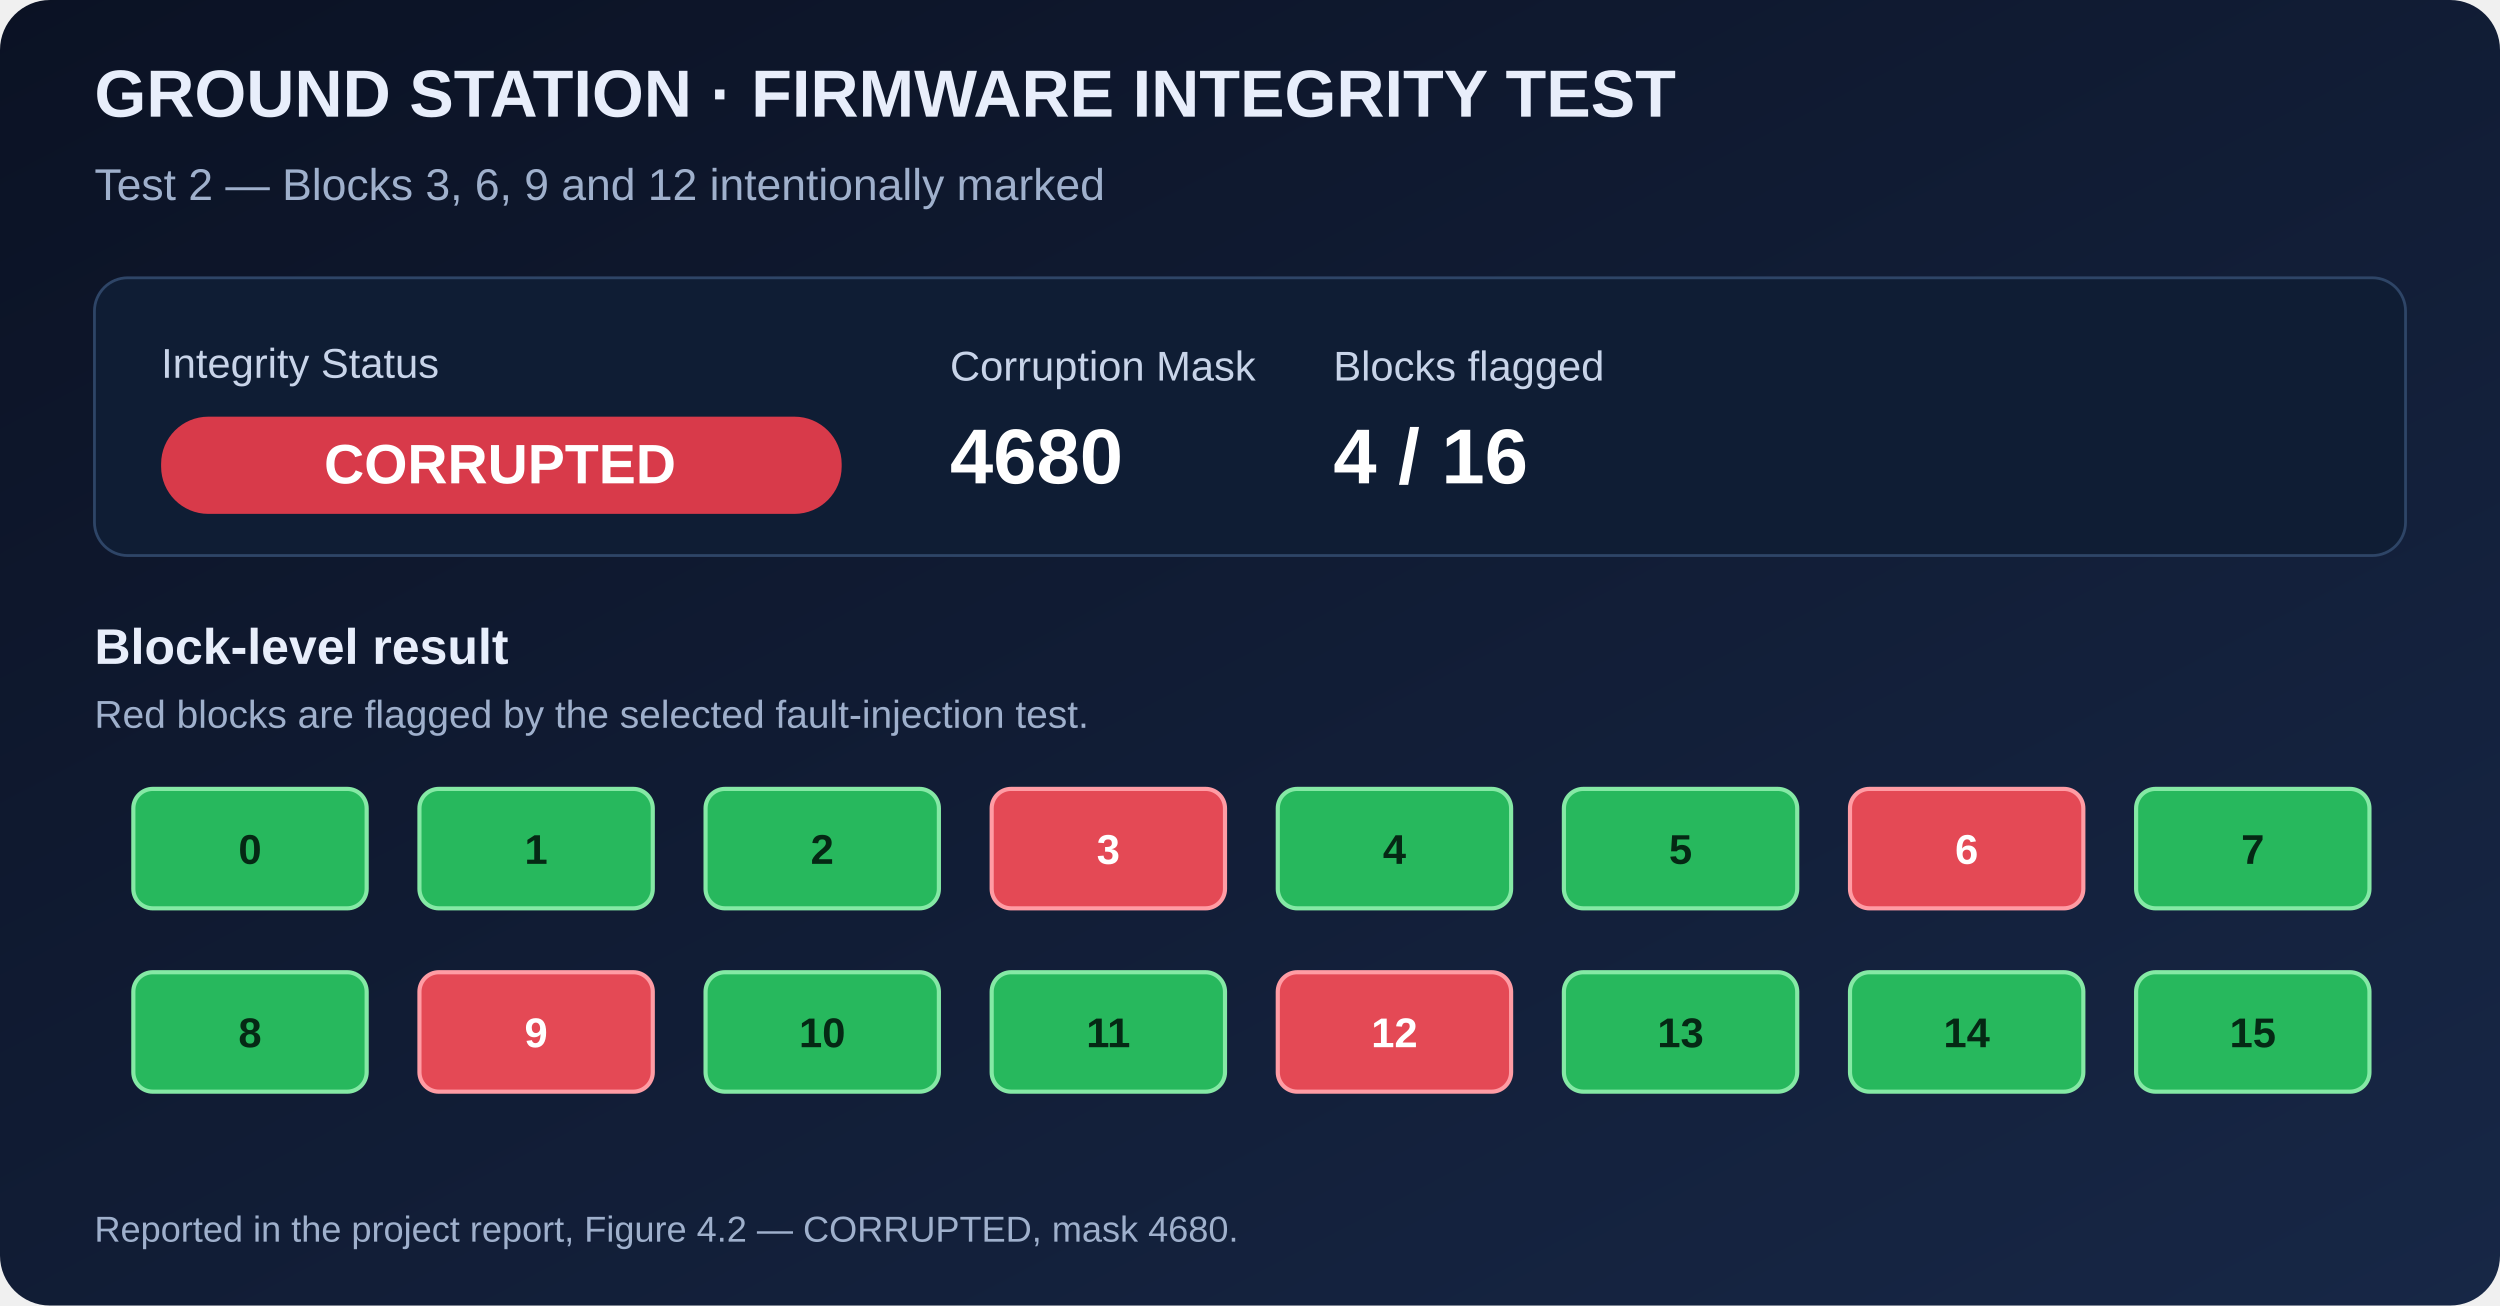
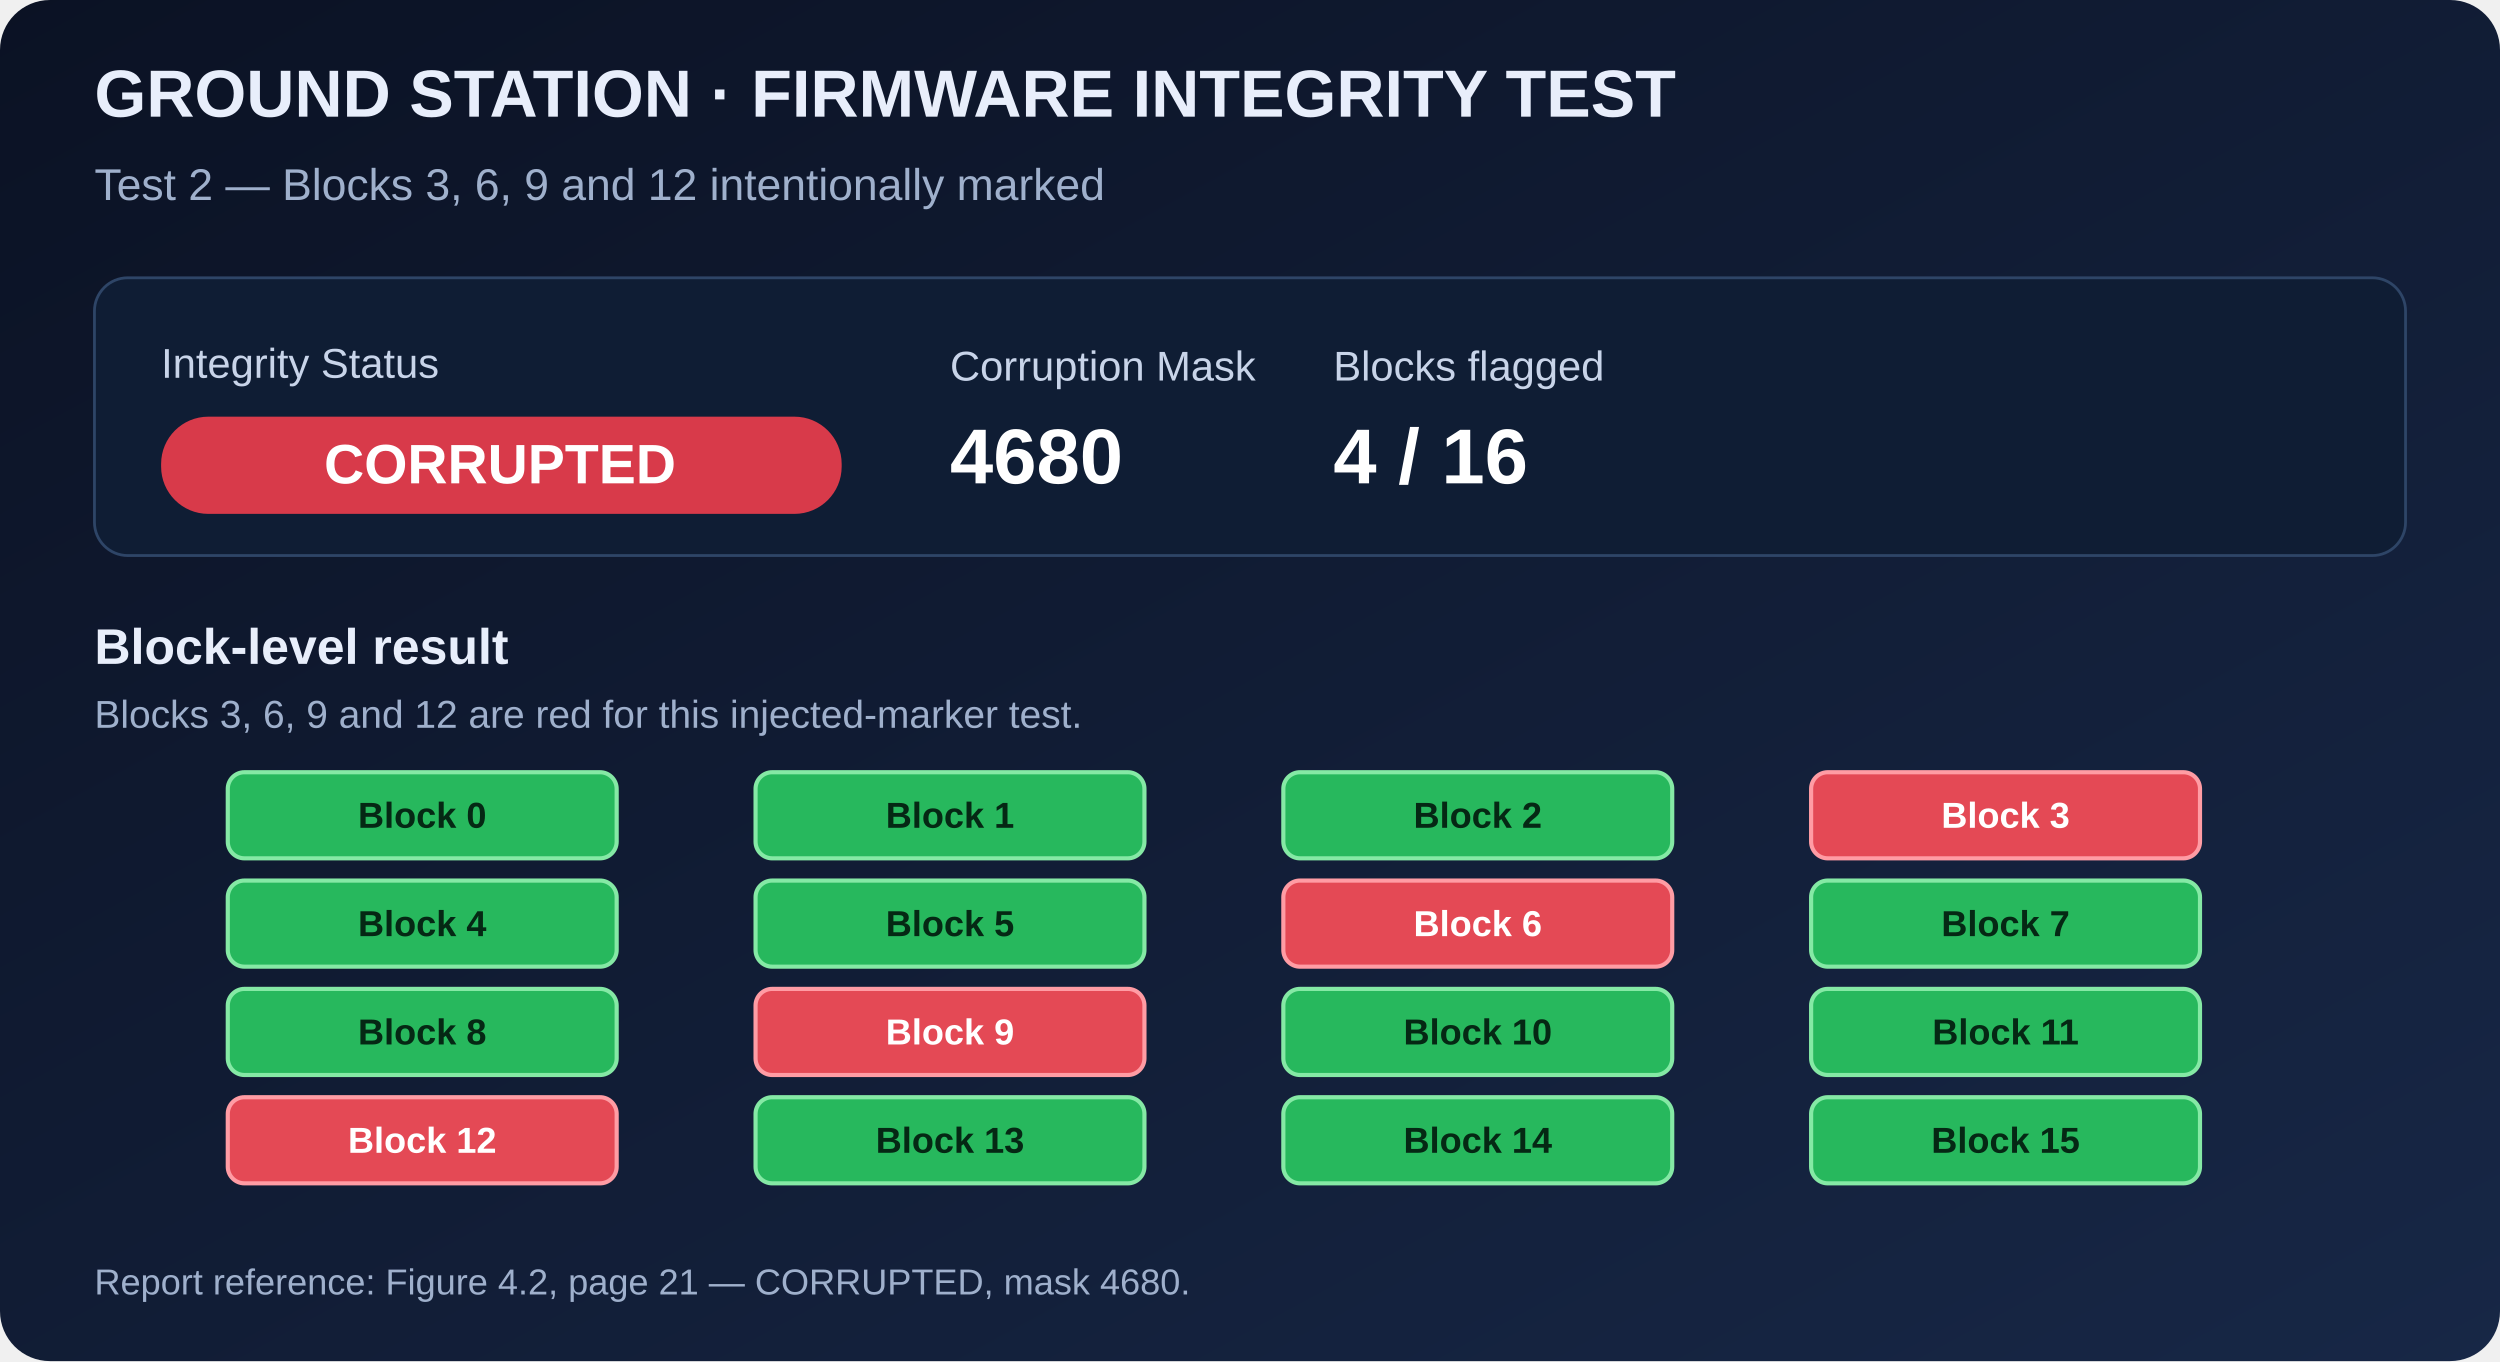
- <svg xmlns="http://www.w3.org/2000/svg" width="900" height="470" viewBox="0 0 900 470" role="img" aria-labelledby="title desc">
+ <svg xmlns="http://www.w3.org/2000/svg" width="900" height="490" viewBox="0 0 900 490" role="img" aria-labelledby="title desc">
  <defs>
    <linearGradient id="bg" x1="0" y1="0" x2="1" y2="1">
      <stop offset="0" stop-color="#0b1224" />
      <stop offset="1" stop-color="#172746" />
    </linearGradient>
  </defs>
-   <rect width="900" height="470" rx="18" fill="url(#bg)" />
+   <rect width="900" height="490" rx="18" fill="url(#bg)" />
  <text x="34" y="42" fill="#e8eefb" font-family="Arial, sans-serif" font-size="24" font-weight="700">GROUND STATION · FIRMWARE INTEGRITY TEST</text>
  <text x="34" y="72" fill="#9fb0cc" font-family="Arial, sans-serif" font-size="16">Test 2 — Blocks 3, 6, 9 and 12 intentionally marked</text>
  <rect x="34" y="100" width="832" height="100" rx="12" fill="#0f1d34" stroke="#2e4567" />
  <text x="58" y="136" fill="#c8d4e9" font-family="Arial, sans-serif" font-size="15">Integrity Status</text>
  <rect x="58" y="150" width="245" height="35" rx="17" fill="#d83a4a" />
  <text x="180" y="174" fill="#ffffff" text-anchor="middle" font-family="Arial, sans-serif" font-size="20" font-weight="700">CORRUPTED</text>
  <text x="342" y="137" fill="#c8d4e9" font-family="Arial, sans-serif" font-size="15">Corruption Mask</text>
  <text x="342" y="174" fill="#ffffff" font-family="Arial, sans-serif" font-size="28" font-weight="700">4680</text>
  <text x="480" y="137" fill="#c8d4e9" font-family="Arial, sans-serif" font-size="15">Blocks flagged</text>
  <text x="480" y="174" fill="#ffffff" font-family="Arial, sans-serif" font-size="28" font-weight="700">4 / 16</text>
  <text x="34" y="239" fill="#e8eefb" font-family="Arial, sans-serif" font-size="18" font-weight="700">Block-level result</text>
-   <text x="34" y="262" fill="#9fb0cc" font-family="Arial, sans-serif" font-size="14">Red blocks are flagged by the selected fault-injection test.</text>
-   <rect x="48" y="284" width="84" height="43" rx="7" fill="#27b85d" stroke="#85e9a5" stroke-width="1.5" />
-   <text x="90" y="311" text-anchor="middle" fill="#052814" font-family="Arial, sans-serif" font-size="15" font-weight="700">0</text>
-   <rect x="151" y="284" width="84" height="43" rx="7" fill="#27b85d" stroke="#85e9a5" stroke-width="1.5" />
-   <text x="193" y="311" text-anchor="middle" fill="#052814" font-family="Arial, sans-serif" font-size="15" font-weight="700">1</text>
-   <rect x="254" y="284" width="84" height="43" rx="7" fill="#27b85d" stroke="#85e9a5" stroke-width="1.5" />
-   <text x="296" y="311" text-anchor="middle" fill="#052814" font-family="Arial, sans-serif" font-size="15" font-weight="700">2</text>
-   <rect x="357" y="284" width="84" height="43" rx="7" fill="#e44955" stroke="#ff9ca4" stroke-width="1.5" />
-   <text x="399" y="311" text-anchor="middle" fill="#ffffff" font-family="Arial, sans-serif" font-size="15" font-weight="700">3</text>
-   <rect x="460" y="284" width="84" height="43" rx="7" fill="#27b85d" stroke="#85e9a5" stroke-width="1.5" />
-   <text x="502" y="311" text-anchor="middle" fill="#052814" font-family="Arial, sans-serif" font-size="15" font-weight="700">4</text>
-   <rect x="563" y="284" width="84" height="43" rx="7" fill="#27b85d" stroke="#85e9a5" stroke-width="1.5" />
-   <text x="605" y="311" text-anchor="middle" fill="#052814" font-family="Arial, sans-serif" font-size="15" font-weight="700">5</text>
-   <rect x="666" y="284" width="84" height="43" rx="7" fill="#e44955" stroke="#ff9ca4" stroke-width="1.5" />
-   <text x="708" y="311" text-anchor="middle" fill="#ffffff" font-family="Arial, sans-serif" font-size="15" font-weight="700">6</text>
-   <rect x="769" y="284" width="84" height="43" rx="7" fill="#27b85d" stroke="#85e9a5" stroke-width="1.5" />
-   <text x="811" y="311" text-anchor="middle" fill="#052814" font-family="Arial, sans-serif" font-size="15" font-weight="700">7</text>
-   <rect x="48" y="350" width="84" height="43" rx="7" fill="#27b85d" stroke="#85e9a5" stroke-width="1.5" />
-   <text x="90" y="377" text-anchor="middle" fill="#052814" font-family="Arial, sans-serif" font-size="15" font-weight="700">8</text>
-   <rect x="151" y="350" width="84" height="43" rx="7" fill="#e44955" stroke="#ff9ca4" stroke-width="1.5" />
-   <text x="193" y="377" text-anchor="middle" fill="#ffffff" font-family="Arial, sans-serif" font-size="15" font-weight="700">9</text>
-   <rect x="254" y="350" width="84" height="43" rx="7" fill="#27b85d" stroke="#85e9a5" stroke-width="1.5" />
-   <text x="296" y="377" text-anchor="middle" fill="#052814" font-family="Arial, sans-serif" font-size="15" font-weight="700">10</text>
-   <rect x="357" y="350" width="84" height="43" rx="7" fill="#27b85d" stroke="#85e9a5" stroke-width="1.5" />
-   <text x="399" y="377" text-anchor="middle" fill="#052814" font-family="Arial, sans-serif" font-size="15" font-weight="700">11</text>
-   <rect x="460" y="350" width="84" height="43" rx="7" fill="#e44955" stroke="#ff9ca4" stroke-width="1.5" />
-   <text x="502" y="377" text-anchor="middle" fill="#ffffff" font-family="Arial, sans-serif" font-size="15" font-weight="700">12</text>
-   <rect x="563" y="350" width="84" height="43" rx="7" fill="#27b85d" stroke="#85e9a5" stroke-width="1.5" />
-   <text x="605" y="377" text-anchor="middle" fill="#052814" font-family="Arial, sans-serif" font-size="15" font-weight="700">13</text>
-   <rect x="666" y="350" width="84" height="43" rx="7" fill="#27b85d" stroke="#85e9a5" stroke-width="1.5" />
-   <text x="708" y="377" text-anchor="middle" fill="#052814" font-family="Arial, sans-serif" font-size="15" font-weight="700">14</text>
-   <rect x="769" y="350" width="84" height="43" rx="7" fill="#27b85d" stroke="#85e9a5" stroke-width="1.5" />
-   <text x="811" y="377" text-anchor="middle" fill="#052814" font-family="Arial, sans-serif" font-size="15" font-weight="700">15</text>
-   <text x="34" y="447" fill="#9fb0cc" font-family="Arial, sans-serif" font-size="13">Reported in the project report, Figure 4.2 — CORRUPTED, mask 4680.</text>
+   <text x="34" y="262" fill="#9fb0cc" font-family="Arial, sans-serif" font-size="14">Blocks 3, 6, 9 and 12 are red for this injected-marker test.</text>
+   <rect x="82" y="278" width="140" height="31" rx="6" fill="#27b85d" stroke="#85e9a5" stroke-width="1.5" />
+   <text x="152" y="298" text-anchor="middle" fill="#052814" font-family="Arial, sans-serif" font-size="13" font-weight="700">Block 0</text>
+   <rect x="272" y="278" width="140" height="31" rx="6" fill="#27b85d" stroke="#85e9a5" stroke-width="1.5" />
+   <text x="342" y="298" text-anchor="middle" fill="#052814" font-family="Arial, sans-serif" font-size="13" font-weight="700">Block 1</text>
+   <rect x="462" y="278" width="140" height="31" rx="6" fill="#27b85d" stroke="#85e9a5" stroke-width="1.5" />
+   <text x="532" y="298" text-anchor="middle" fill="#052814" font-family="Arial, sans-serif" font-size="13" font-weight="700">Block 2</text>
+   <rect x="652" y="278" width="140" height="31" rx="6" fill="#e44955" stroke="#ff9ca4" stroke-width="1.5" />
+   <text x="722" y="298" text-anchor="middle" fill="#ffffff" font-family="Arial, sans-serif" font-size="13" font-weight="700">Block 3</text>
+   <rect x="82" y="317" width="140" height="31" rx="6" fill="#27b85d" stroke="#85e9a5" stroke-width="1.5" />
+   <text x="152" y="337" text-anchor="middle" fill="#052814" font-family="Arial, sans-serif" font-size="13" font-weight="700">Block 4</text>
+   <rect x="272" y="317" width="140" height="31" rx="6" fill="#27b85d" stroke="#85e9a5" stroke-width="1.5" />
+   <text x="342" y="337" text-anchor="middle" fill="#052814" font-family="Arial, sans-serif" font-size="13" font-weight="700">Block 5</text>
+   <rect x="462" y="317" width="140" height="31" rx="6" fill="#e44955" stroke="#ff9ca4" stroke-width="1.5" />
+   <text x="532" y="337" text-anchor="middle" fill="#ffffff" font-family="Arial, sans-serif" font-size="13" font-weight="700">Block 6</text>
+   <rect x="652" y="317" width="140" height="31" rx="6" fill="#27b85d" stroke="#85e9a5" stroke-width="1.5" />
+   <text x="722" y="337" text-anchor="middle" fill="#052814" font-family="Arial, sans-serif" font-size="13" font-weight="700">Block 7</text>
+   <rect x="82" y="356" width="140" height="31" rx="6" fill="#27b85d" stroke="#85e9a5" stroke-width="1.5" />
+   <text x="152" y="376" text-anchor="middle" fill="#052814" font-family="Arial, sans-serif" font-size="13" font-weight="700">Block 8</text>
+   <rect x="272" y="356" width="140" height="31" rx="6" fill="#e44955" stroke="#ff9ca4" stroke-width="1.5" />
+   <text x="342" y="376" text-anchor="middle" fill="#ffffff" font-family="Arial, sans-serif" font-size="13" font-weight="700">Block 9</text>
+   <rect x="462" y="356" width="140" height="31" rx="6" fill="#27b85d" stroke="#85e9a5" stroke-width="1.5" />
+   <text x="532" y="376" text-anchor="middle" fill="#052814" font-family="Arial, sans-serif" font-size="13" font-weight="700">Block 10</text>
+   <rect x="652" y="356" width="140" height="31" rx="6" fill="#27b85d" stroke="#85e9a5" stroke-width="1.5" />
+   <text x="722" y="376" text-anchor="middle" fill="#052814" font-family="Arial, sans-serif" font-size="13" font-weight="700">Block 11</text>
+   <rect x="82" y="395" width="140" height="31" rx="6" fill="#e44955" stroke="#ff9ca4" stroke-width="1.5" />
+   <text x="152" y="415" text-anchor="middle" fill="#ffffff" font-family="Arial, sans-serif" font-size="13" font-weight="700">Block 12</text>
+   <rect x="272" y="395" width="140" height="31" rx="6" fill="#27b85d" stroke="#85e9a5" stroke-width="1.5" />
+   <text x="342" y="415" text-anchor="middle" fill="#052814" font-family="Arial, sans-serif" font-size="13" font-weight="700">Block 13</text>
+   <rect x="462" y="395" width="140" height="31" rx="6" fill="#27b85d" stroke="#85e9a5" stroke-width="1.5" />
+   <text x="532" y="415" text-anchor="middle" fill="#052814" font-family="Arial, sans-serif" font-size="13" font-weight="700">Block 14</text>
+   <rect x="652" y="395" width="140" height="31" rx="6" fill="#27b85d" stroke="#85e9a5" stroke-width="1.5" />
+   <text x="722" y="415" text-anchor="middle" fill="#052814" font-family="Arial, sans-serif" font-size="13" font-weight="700">Block 15</text>
+   <text x="34" y="466" fill="#9fb0cc" font-family="Arial, sans-serif" font-size="13">Report reference: Figure 4.2, page 21 — CORRUPTED, mask 4680.</text>
</svg>
